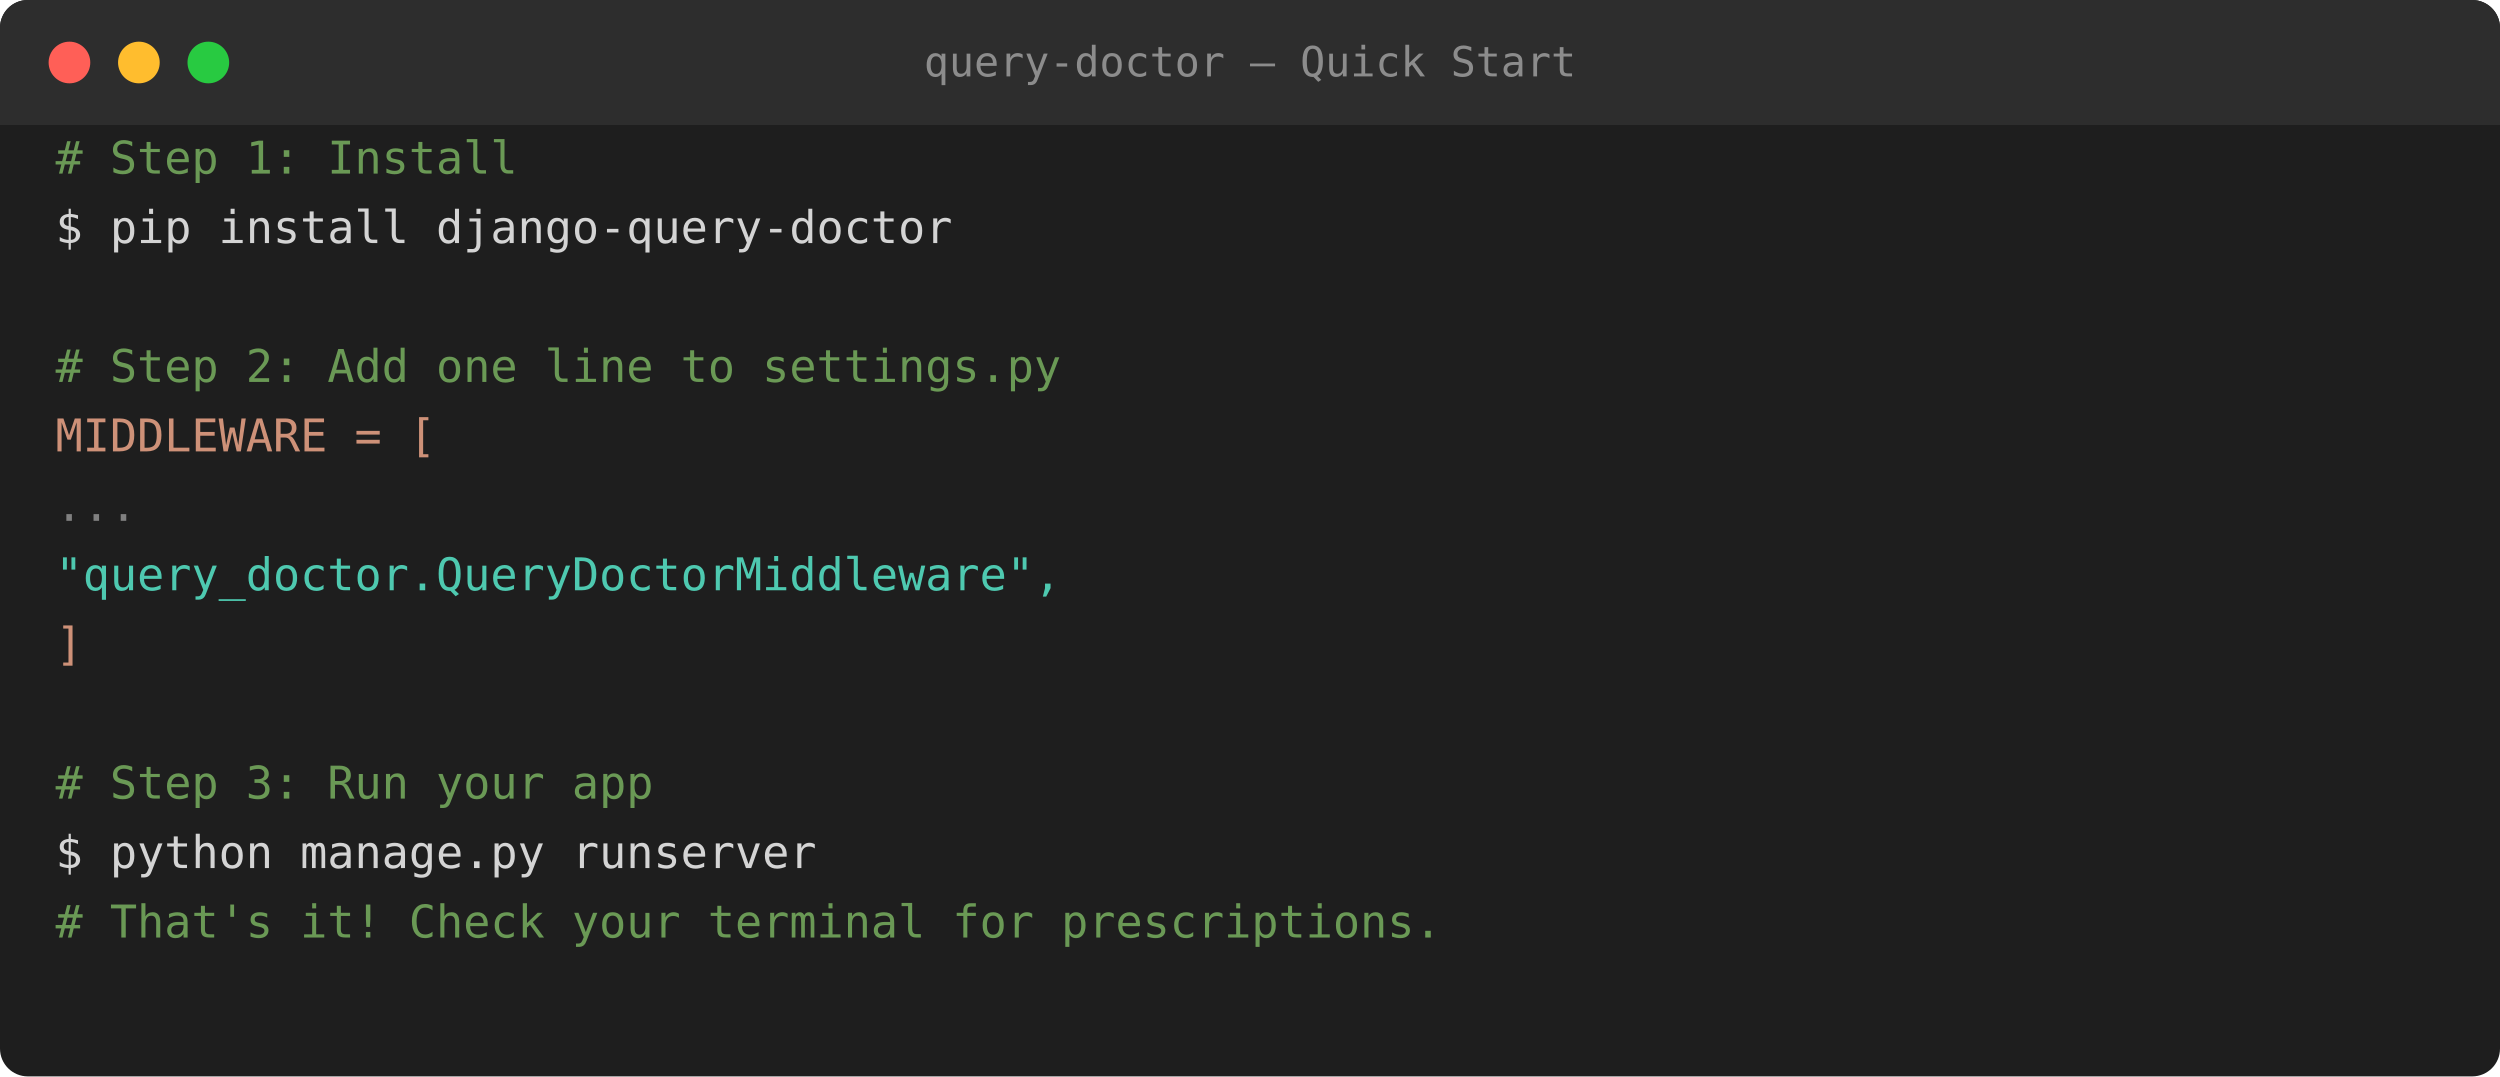
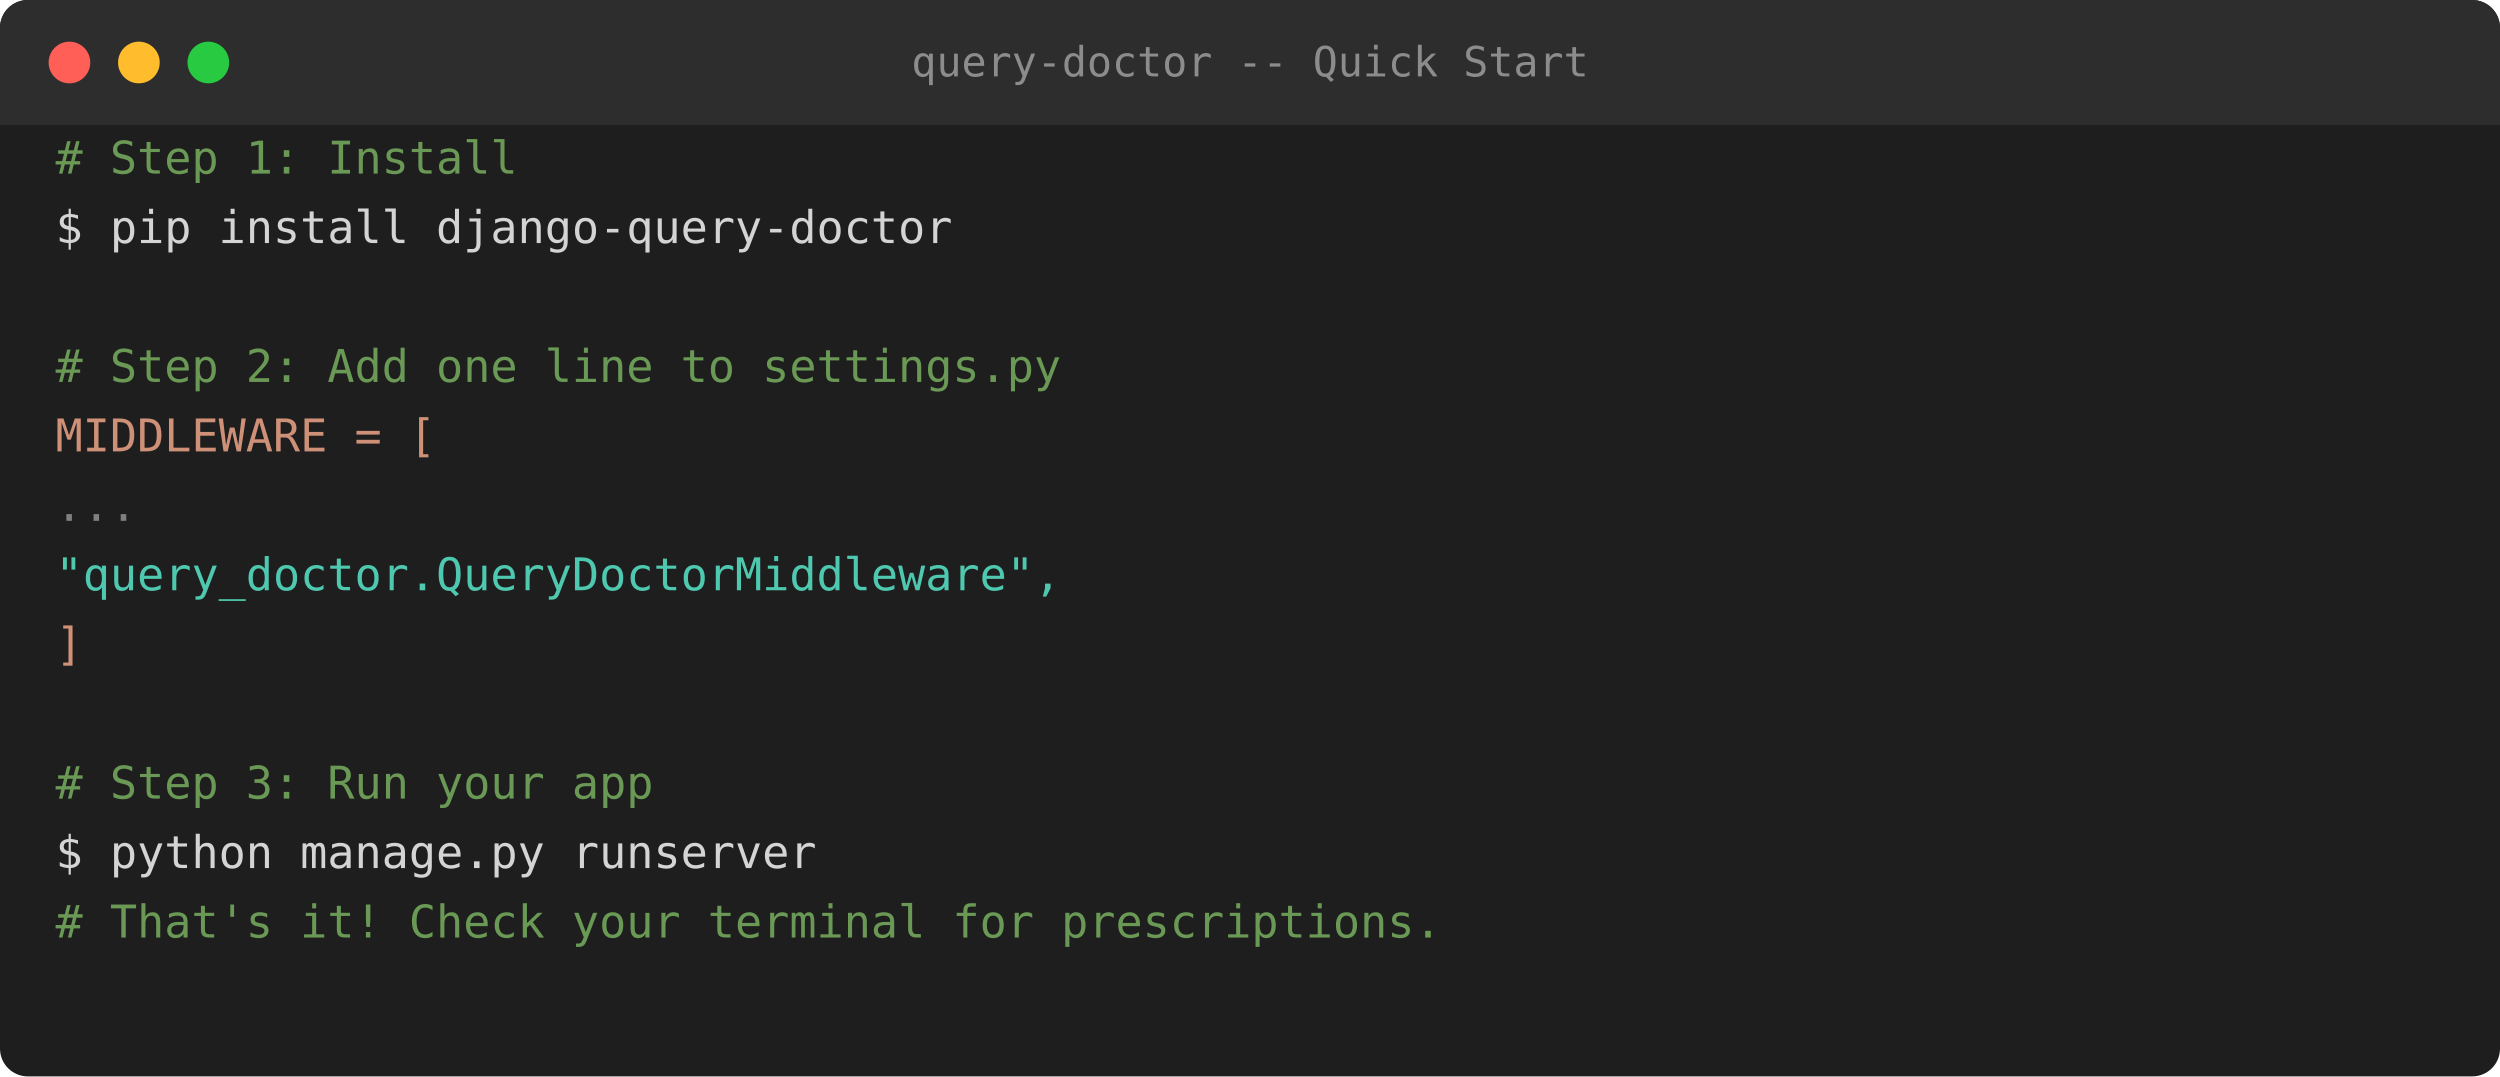
<svg xmlns="http://www.w3.org/2000/svg" width="720" height="310" viewBox="0 0 720 310">
  <defs>
    <style>
  .terminal-text { font-family: "JetBrains Mono", "Cascadia Code", "Fira Code", Consolas, monospace; }
</style>
  </defs>
  <rect width="720" height="310" rx="8" fill="#1E1E1E" />
  <rect width="720" height="36" rx="8" fill="#2D2D2D" />
  <rect x="0" y="8" width="720" height="28" fill="#2D2D2D" />
  <circle cx="20" cy="18" r="6" fill="#FF5F57" />
  <circle cx="40" cy="18" r="6" fill="#FFBD2E" />
  <circle cx="60" cy="18" r="6" fill="#28CA41" />
-   <text x="360" y="22" text-anchor="middle" class="terminal-text" fill="#8C8C8C" font-size="12">query-doctor — Quick Start</text>
+   <text x="360" y="22" text-anchor="middle" class="terminal-text" fill="#8C8C8C" font-size="12">query-doctor -- Quick Start</text>
  <text x="16" y="50" class="terminal-text" font-size="13" fill="#6A9955"># Step 1: Install</text>
  <text x="16" y="70" class="terminal-text" font-size="13" fill="#D4D4D4">$ pip install django-query-doctor</text>
  <text x="16" y="110" class="terminal-text" font-size="13" fill="#6A9955"># Step 2: Add one line to settings.py</text>
  <text x="16" y="130" class="terminal-text" font-size="13" fill="#CE9178">MIDDLEWARE = [</text>
  <text x="16" y="150" class="terminal-text" font-size="13" fill="#808080">    ...</text>
  <text x="16" y="170" class="terminal-text" font-size="13" fill="#4EC9B0">    "query_doctor.QueryDoctorMiddleware",</text>
  <text x="16" y="190" class="terminal-text" font-size="13" fill="#CE9178">]</text>
  <text x="16" y="230" class="terminal-text" font-size="13" fill="#6A9955"># Step 3: Run your app</text>
  <text x="16" y="250" class="terminal-text" font-size="13" fill="#D4D4D4">$ python manage.py runserver</text>
  <text x="16" y="270" class="terminal-text" font-size="13" fill="#6A9955"># That's it! Check your terminal for prescriptions.</text>
</svg>
